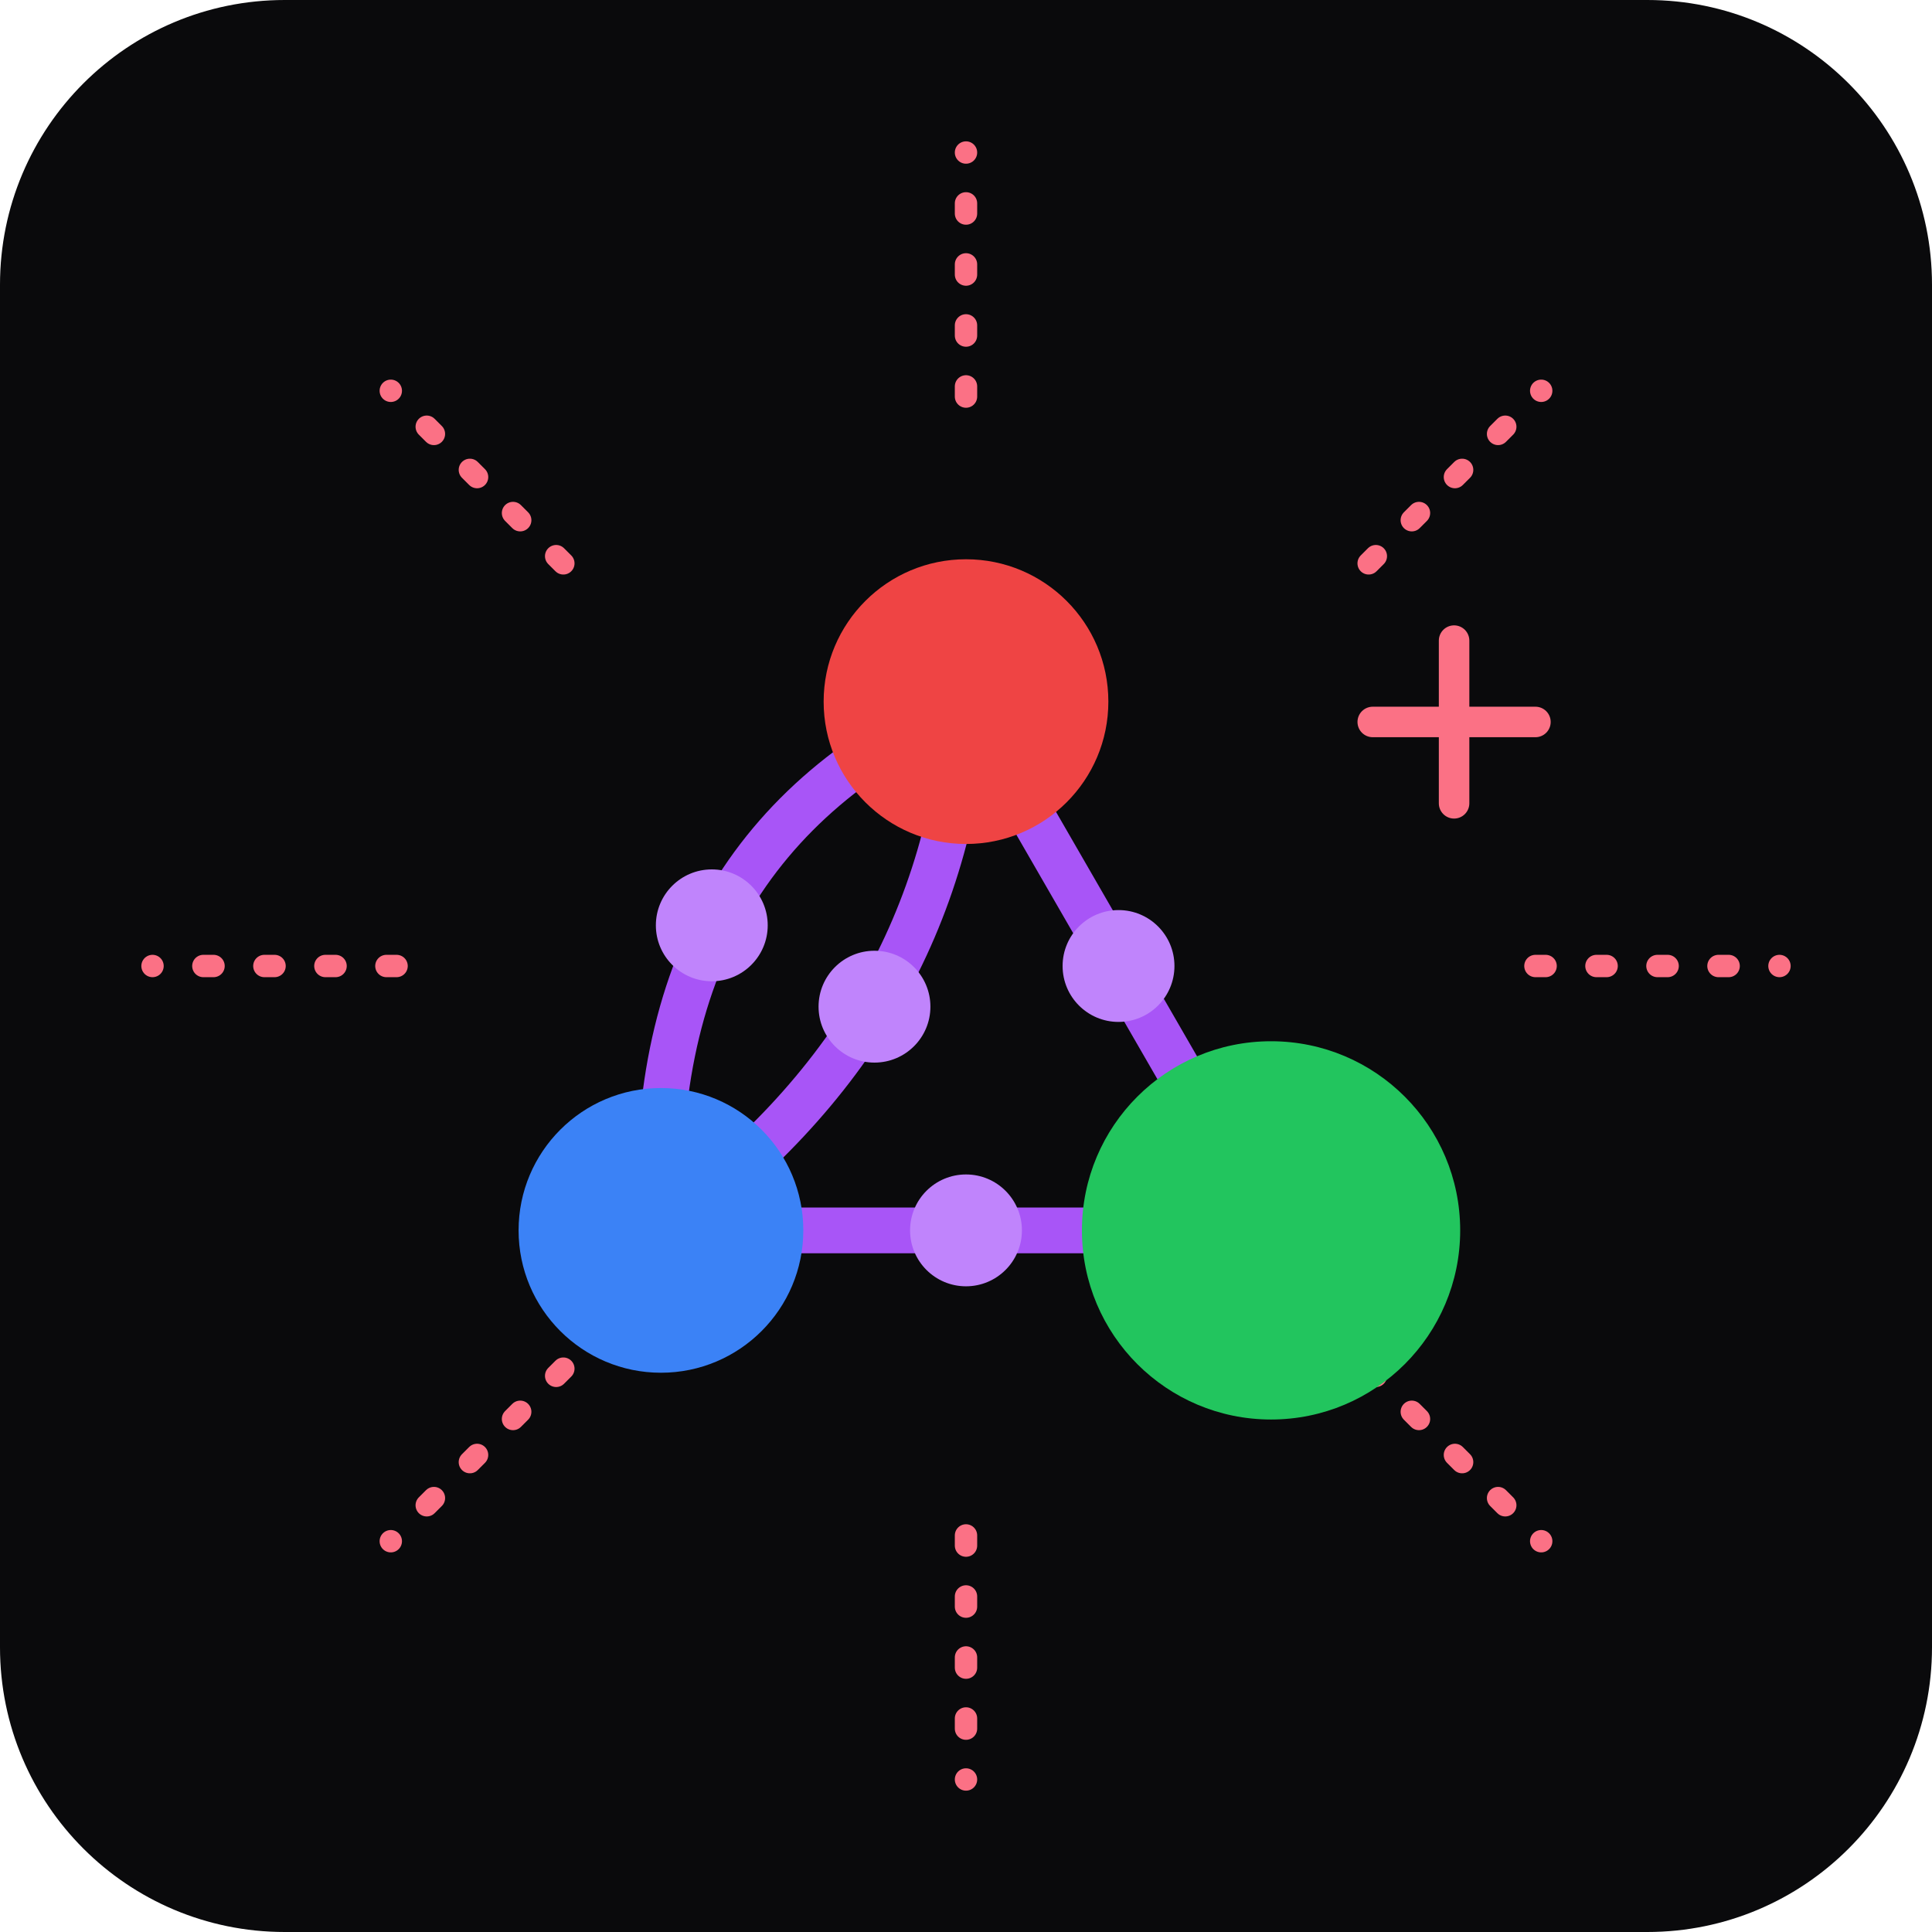
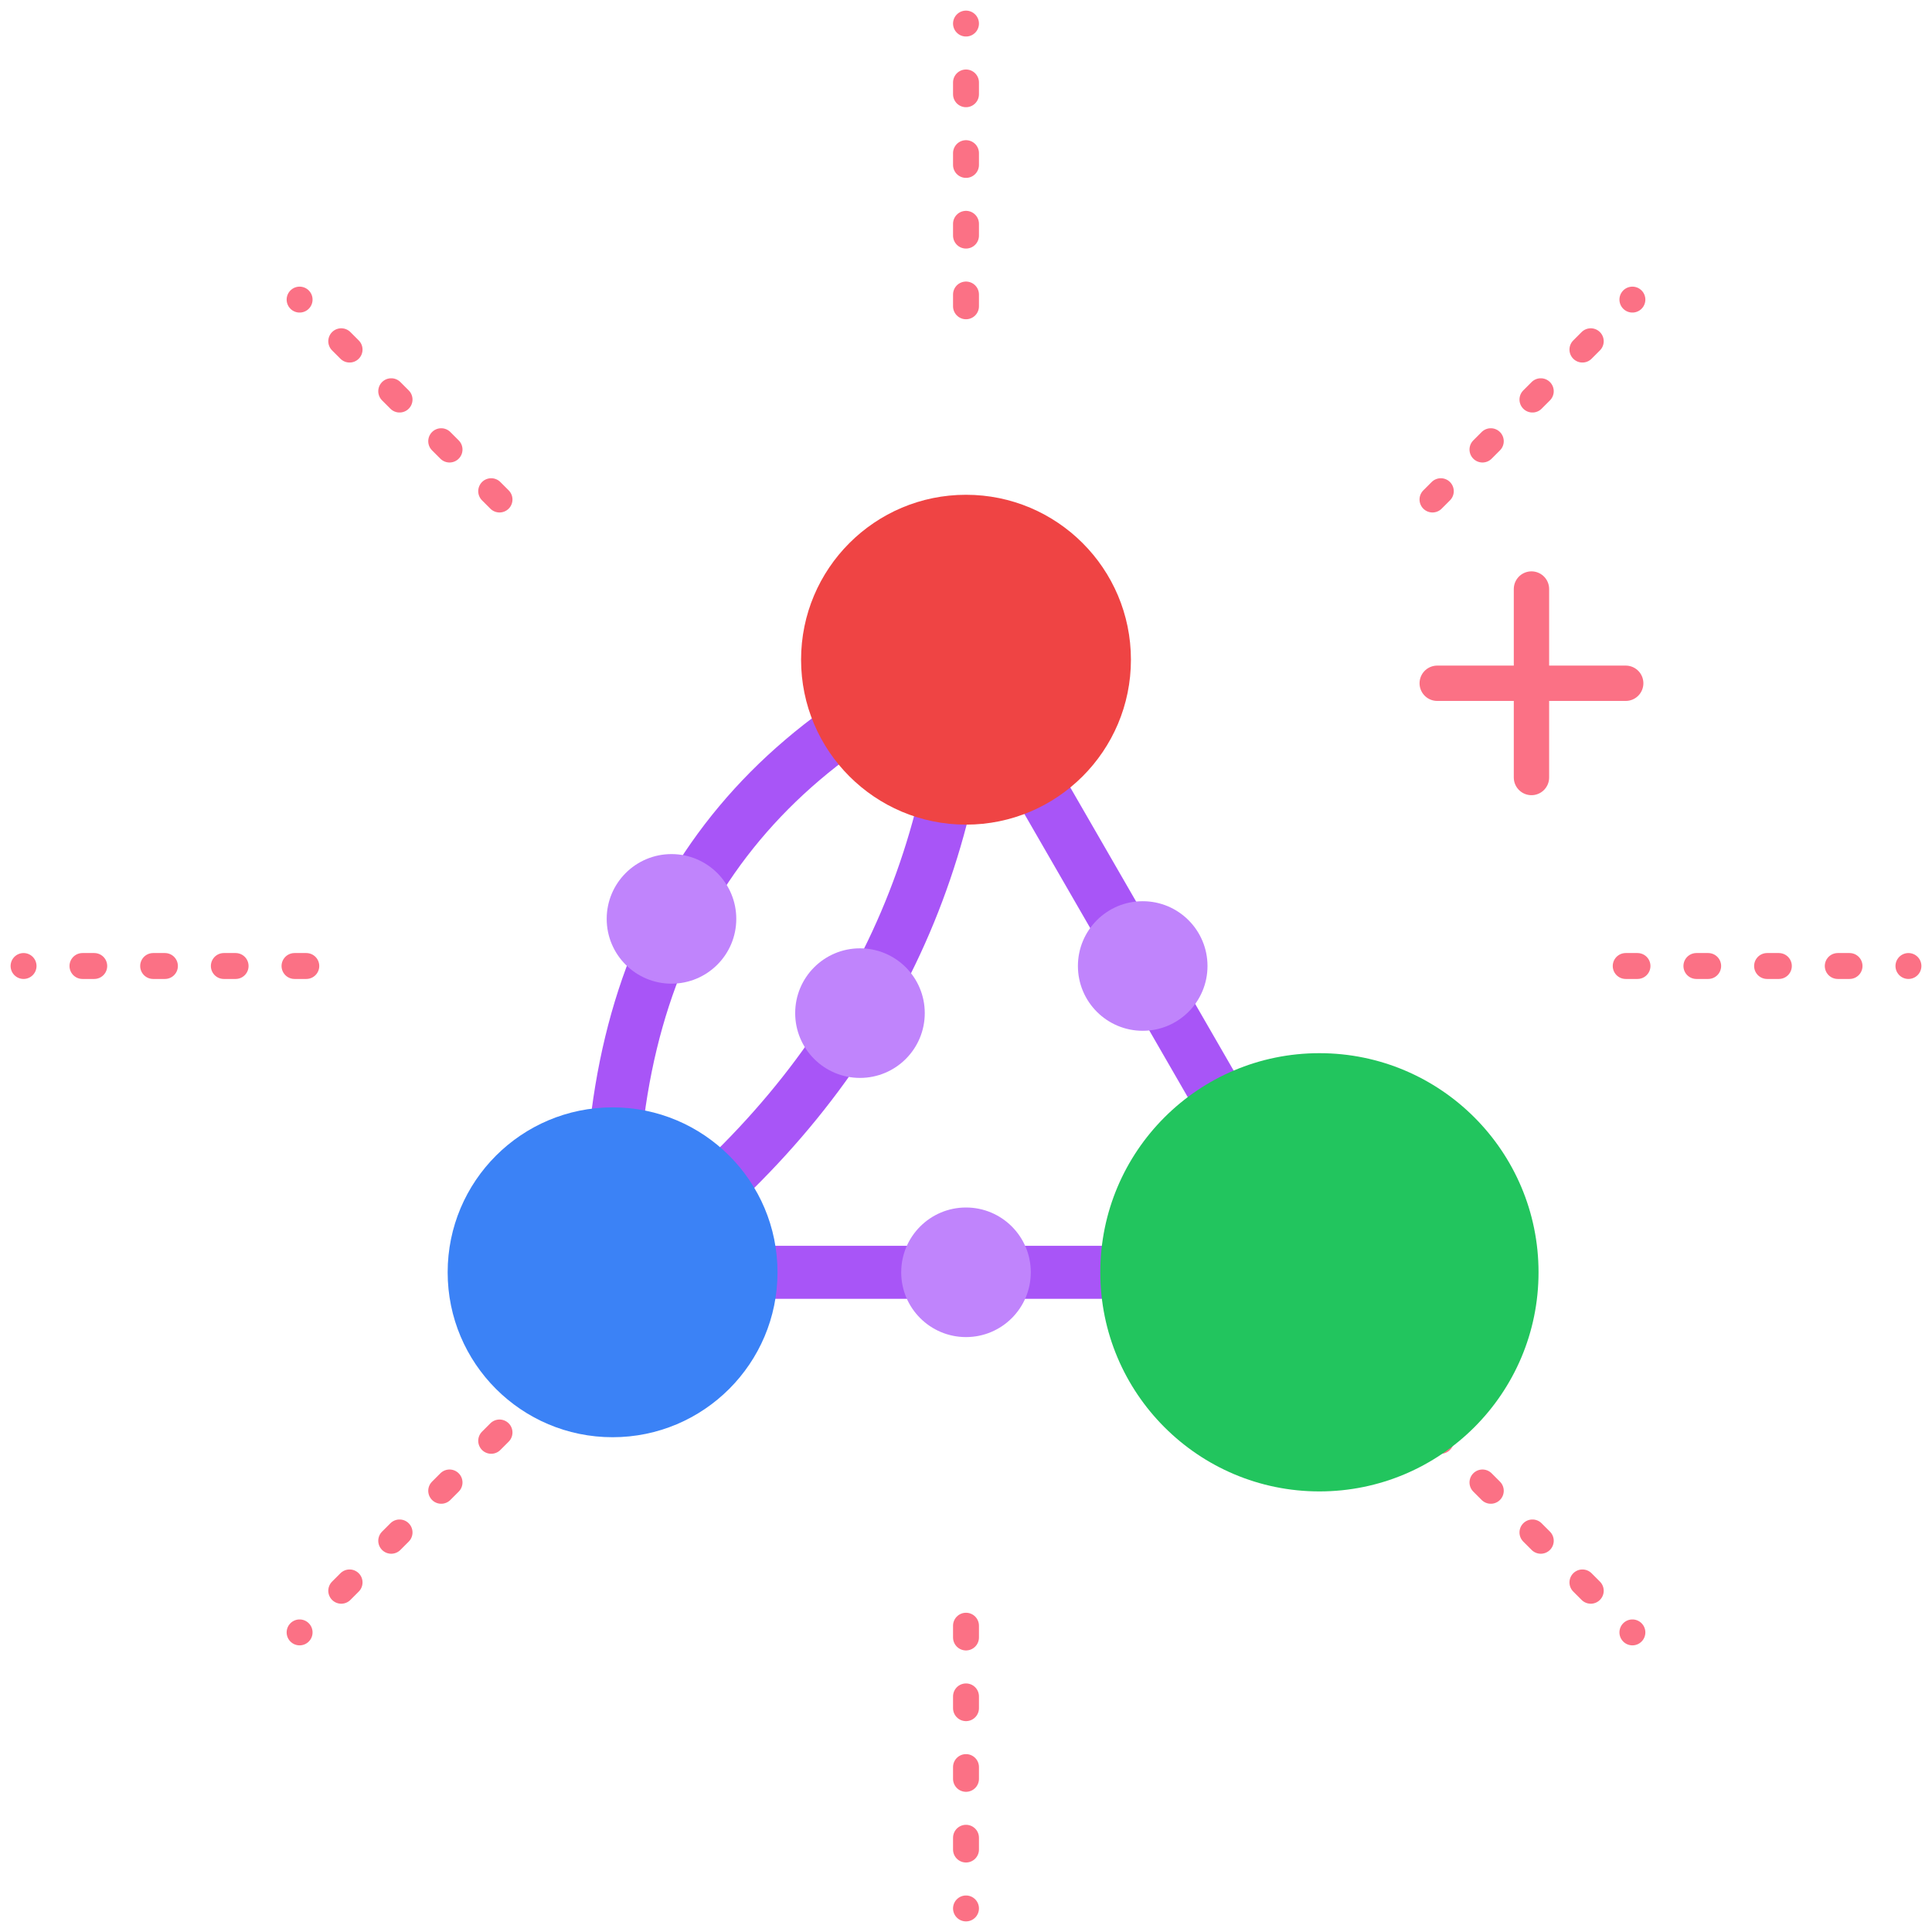
- <svg xmlns="http://www.w3.org/2000/svg" viewBox="-30 -21 190 190">
-   <rect x="-30" y="-21" width="190" height="190" rx="28" fill="#0A0A0C" />
-   <g transform="translate(15, 20)">
-     <path d="M 106,54 L 130,54" fill="none" stroke="#FB7185" stroke-width="2.2" stroke-linecap="round" stroke-dasharray="1 5" />
-     <path d="M 89.598,93.598 L 106.568,110.568" fill="none" stroke="#FB7185" stroke-width="2.2" stroke-linecap="round" stroke-dasharray="1 5" />
-     <path d="M 50,110 L 50,134" fill="none" stroke="#FB7185" stroke-width="2.2" stroke-linecap="round" stroke-dasharray="1 5" />
-     <path d="M 10.402,93.598 L -6.568,110.568" fill="none" stroke="#FB7185" stroke-width="2.2" stroke-linecap="round" stroke-dasharray="1 5" />
-     <path d="M -6,54 L -30,54" fill="none" stroke="#FB7185" stroke-width="2.2" stroke-linecap="round" stroke-dasharray="1 5" />
-     <path d="M 10.402,14.402 L -6.568,-2.568" fill="none" stroke="#FB7185" stroke-width="2.2" stroke-linecap="round" stroke-dasharray="1 5" />
-     <path d="M 50,-2 L 50,-26" fill="none" stroke="#FB7185" stroke-width="2.2" stroke-linecap="round" stroke-dasharray="1 5" />
-     <path d="M 89.598,14.402 L 106.568,-2.568" fill="none" stroke="#FB7185" stroke-width="2.2" stroke-linecap="round" stroke-dasharray="1 5" />
-     <path d="M 50,28 Q 18,42 20,80" fill="none" stroke="#A855F7" stroke-width="4.5" stroke-linecap="round" />
-     <path d="M 50,28 Q 48,60 20,80" fill="none" stroke="#A855F7" stroke-width="4.5" stroke-linecap="round" />
-     <path d="M 50,28 L 80,80" fill="none" stroke="#A855F7" stroke-width="4.5" stroke-linecap="round" />
-     <path d="M 20,80 L 80,80" fill="none" stroke="#A855F7" stroke-width="4.5" stroke-linecap="round" />
-     <circle cx="25" cy="50" r="5.5" fill="#C084FC" />
-     <circle cx="41" cy="58" r="5.5" fill="#C084FC" />
-     <circle cx="65" cy="54" r="5.5" fill="#C084FC" />
-     <circle cx="50" cy="80" r="5.5" fill="#C084FC" />
-     <circle cx="50" cy="28" r="14" fill="#EF4444" />
-     <circle cx="20" cy="80" r="14" fill="#3B82F6" />
-     <circle cx="80" cy="80" r="18.6" fill="#22C55E" />
-     <path d="M 98,22 L 98,38 M 90,30 L 106,30" fill="none" stroke="#FB7185" stroke-width="3" stroke-linecap="round" />
-   </g>
+ <svg xmlns="http://www.w3.org/2000/svg" viewBox="-32 -28 164 164">
+   <path d="M 106,54 L 130,54" fill="none" stroke="#FB7185" stroke-width="2.2" stroke-linecap="round" stroke-dasharray="1 5" />
+   <path d="M 89.598,93.598 L 106.568,110.568" fill="none" stroke="#FB7185" stroke-width="2.2" stroke-linecap="round" stroke-dasharray="1 5" />
+   <path d="M 50,110 L 50,134" fill="none" stroke="#FB7185" stroke-width="2.2" stroke-linecap="round" stroke-dasharray="1 5" />
+   <path d="M 10.402,93.598 L -6.568,110.568" fill="none" stroke="#FB7185" stroke-width="2.2" stroke-linecap="round" stroke-dasharray="1 5" />
+   <path d="M -6,54 L -30,54" fill="none" stroke="#FB7185" stroke-width="2.2" stroke-linecap="round" stroke-dasharray="1 5" />
+   <path d="M 10.402,14.402 L -6.568,-2.568" fill="none" stroke="#FB7185" stroke-width="2.2" stroke-linecap="round" stroke-dasharray="1 5" />
+   <path d="M 50,-2 L 50,-26" fill="none" stroke="#FB7185" stroke-width="2.2" stroke-linecap="round" stroke-dasharray="1 5" />
+   <path d="M 89.598,14.402 L 106.568,-2.568" fill="none" stroke="#FB7185" stroke-width="2.2" stroke-linecap="round" stroke-dasharray="1 5" />
+   <path d="M 50,28 Q 18,42 20,80" fill="none" stroke="#A855F7" stroke-width="4.5" stroke-linecap="round" />
+   <path d="M 50,28 Q 48,60 20,80" fill="none" stroke="#A855F7" stroke-width="4.5" stroke-linecap="round" />
+   <path d="M 50,28 L 80,80" fill="none" stroke="#A855F7" stroke-width="4.5" stroke-linecap="round" />
+   <path d="M 20,80 L 80,80" fill="none" stroke="#A855F7" stroke-width="4.5" stroke-linecap="round" />
+   <circle cx="25" cy="50" r="5.5" fill="#C084FC" />
+   <circle cx="41" cy="58" r="5.5" fill="#C084FC" />
+   <circle cx="65" cy="54" r="5.5" fill="#C084FC" />
+   <circle cx="50" cy="80" r="5.5" fill="#C084FC" />
+   <circle cx="50" cy="28" r="14" fill="#EF4444" />
+   <circle cx="20" cy="80" r="14" fill="#3B82F6" />
+   <circle cx="80" cy="80" r="18.6" fill="#22C55E" />
+   <path d="M 98,22 L 98,38 M 90,30 L 106,30" fill="none" stroke="#FB7185" stroke-width="3" stroke-linecap="round" />
</svg>
